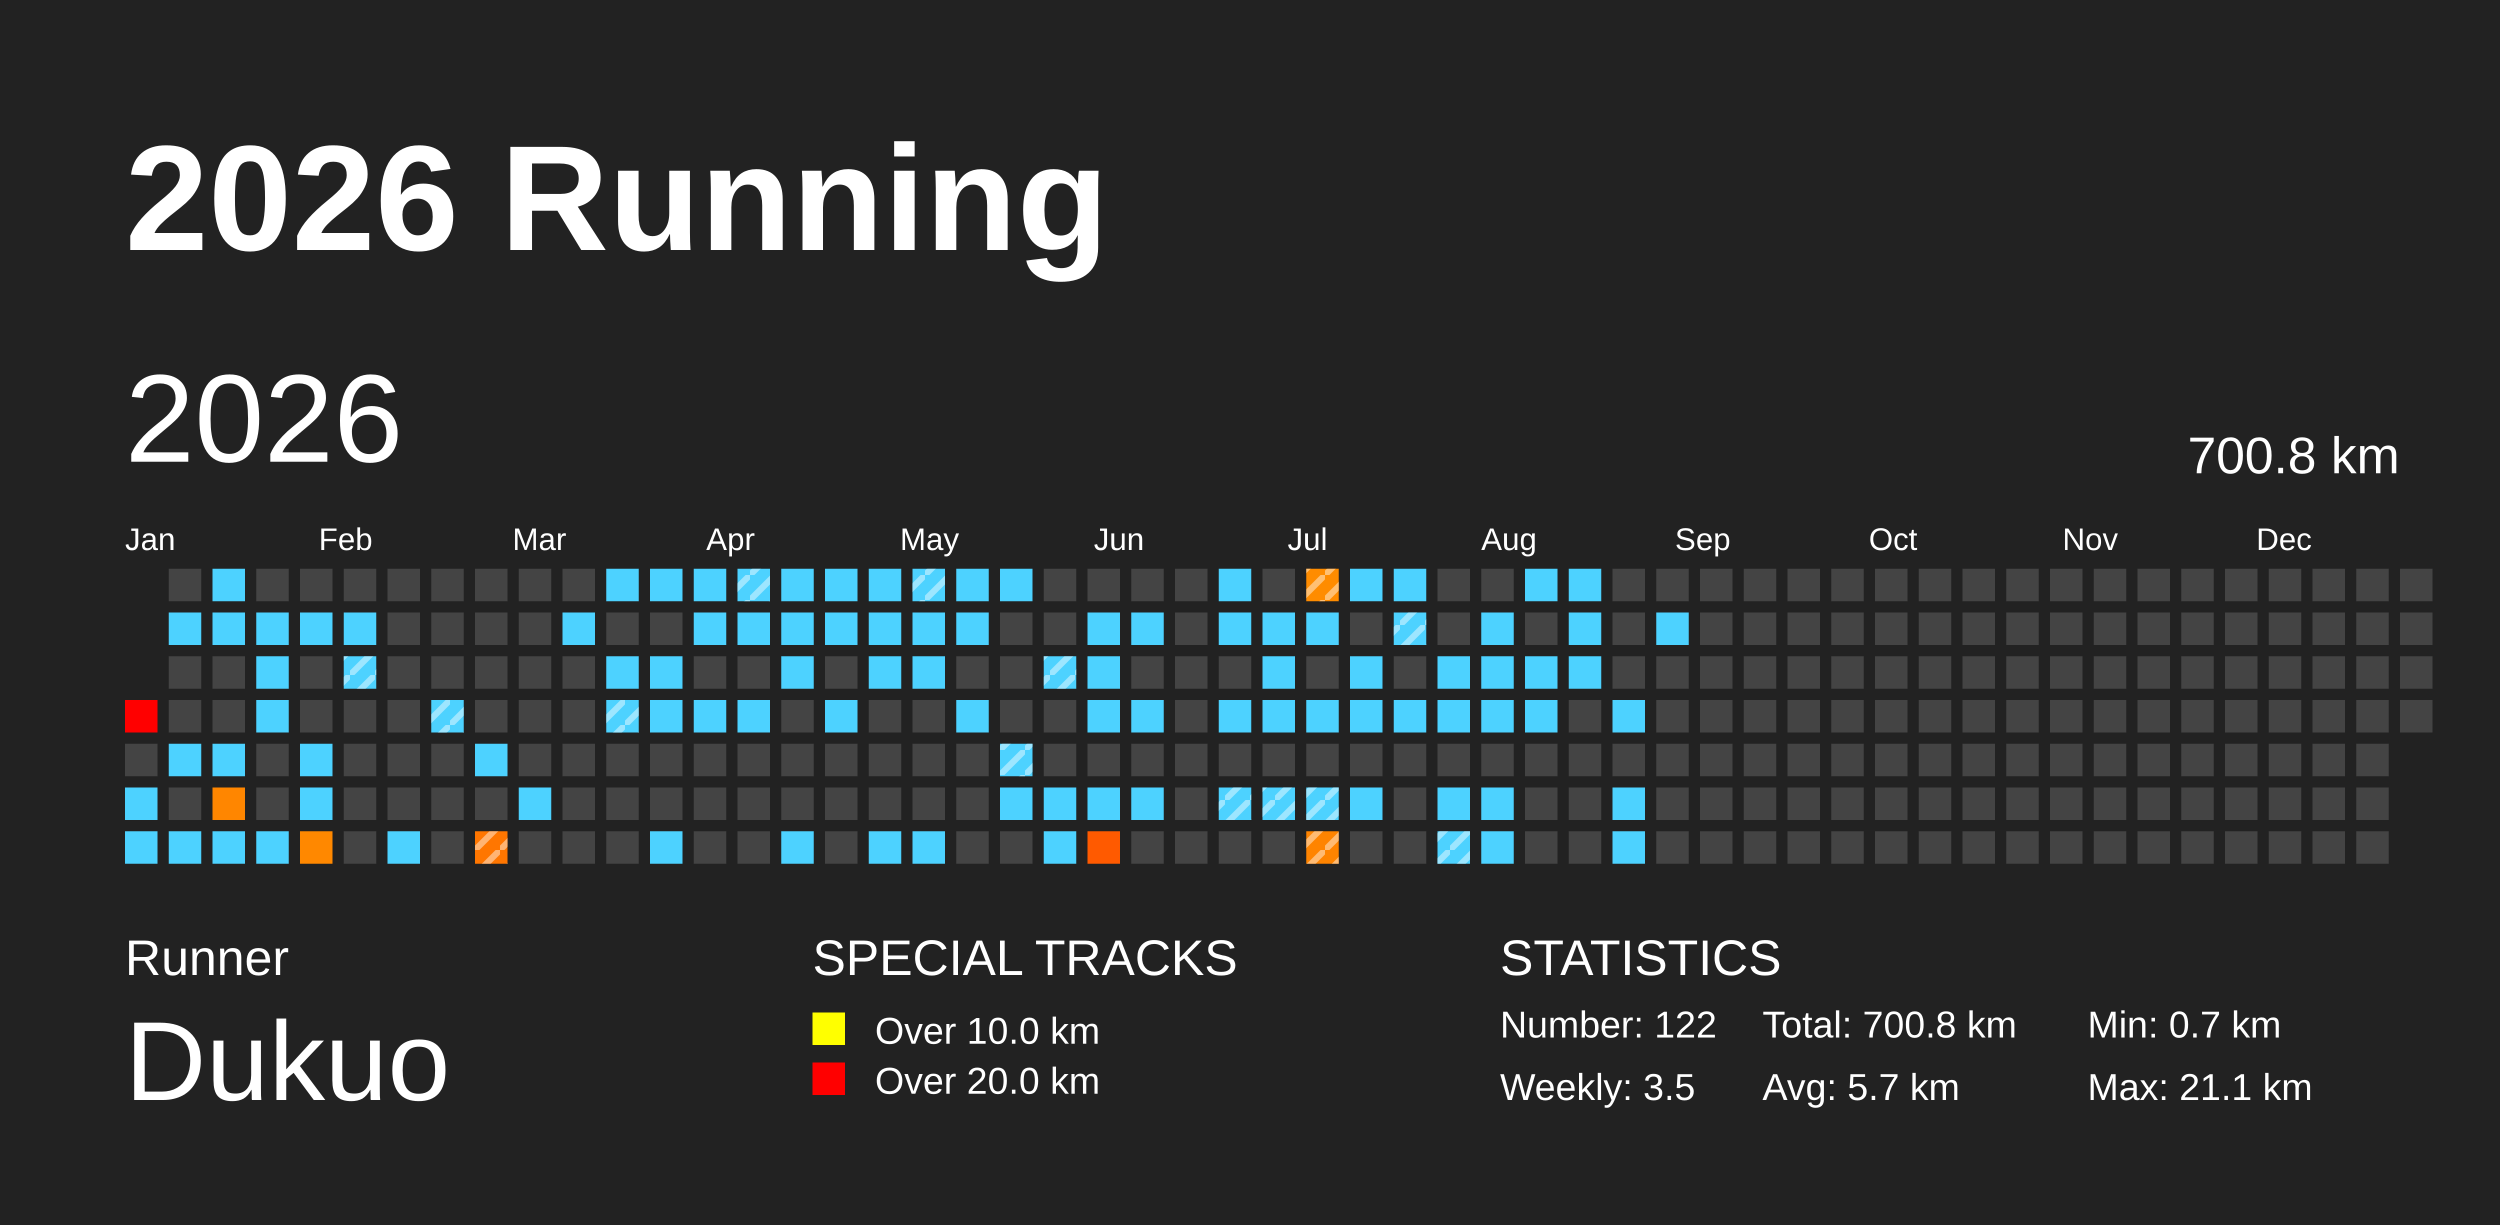
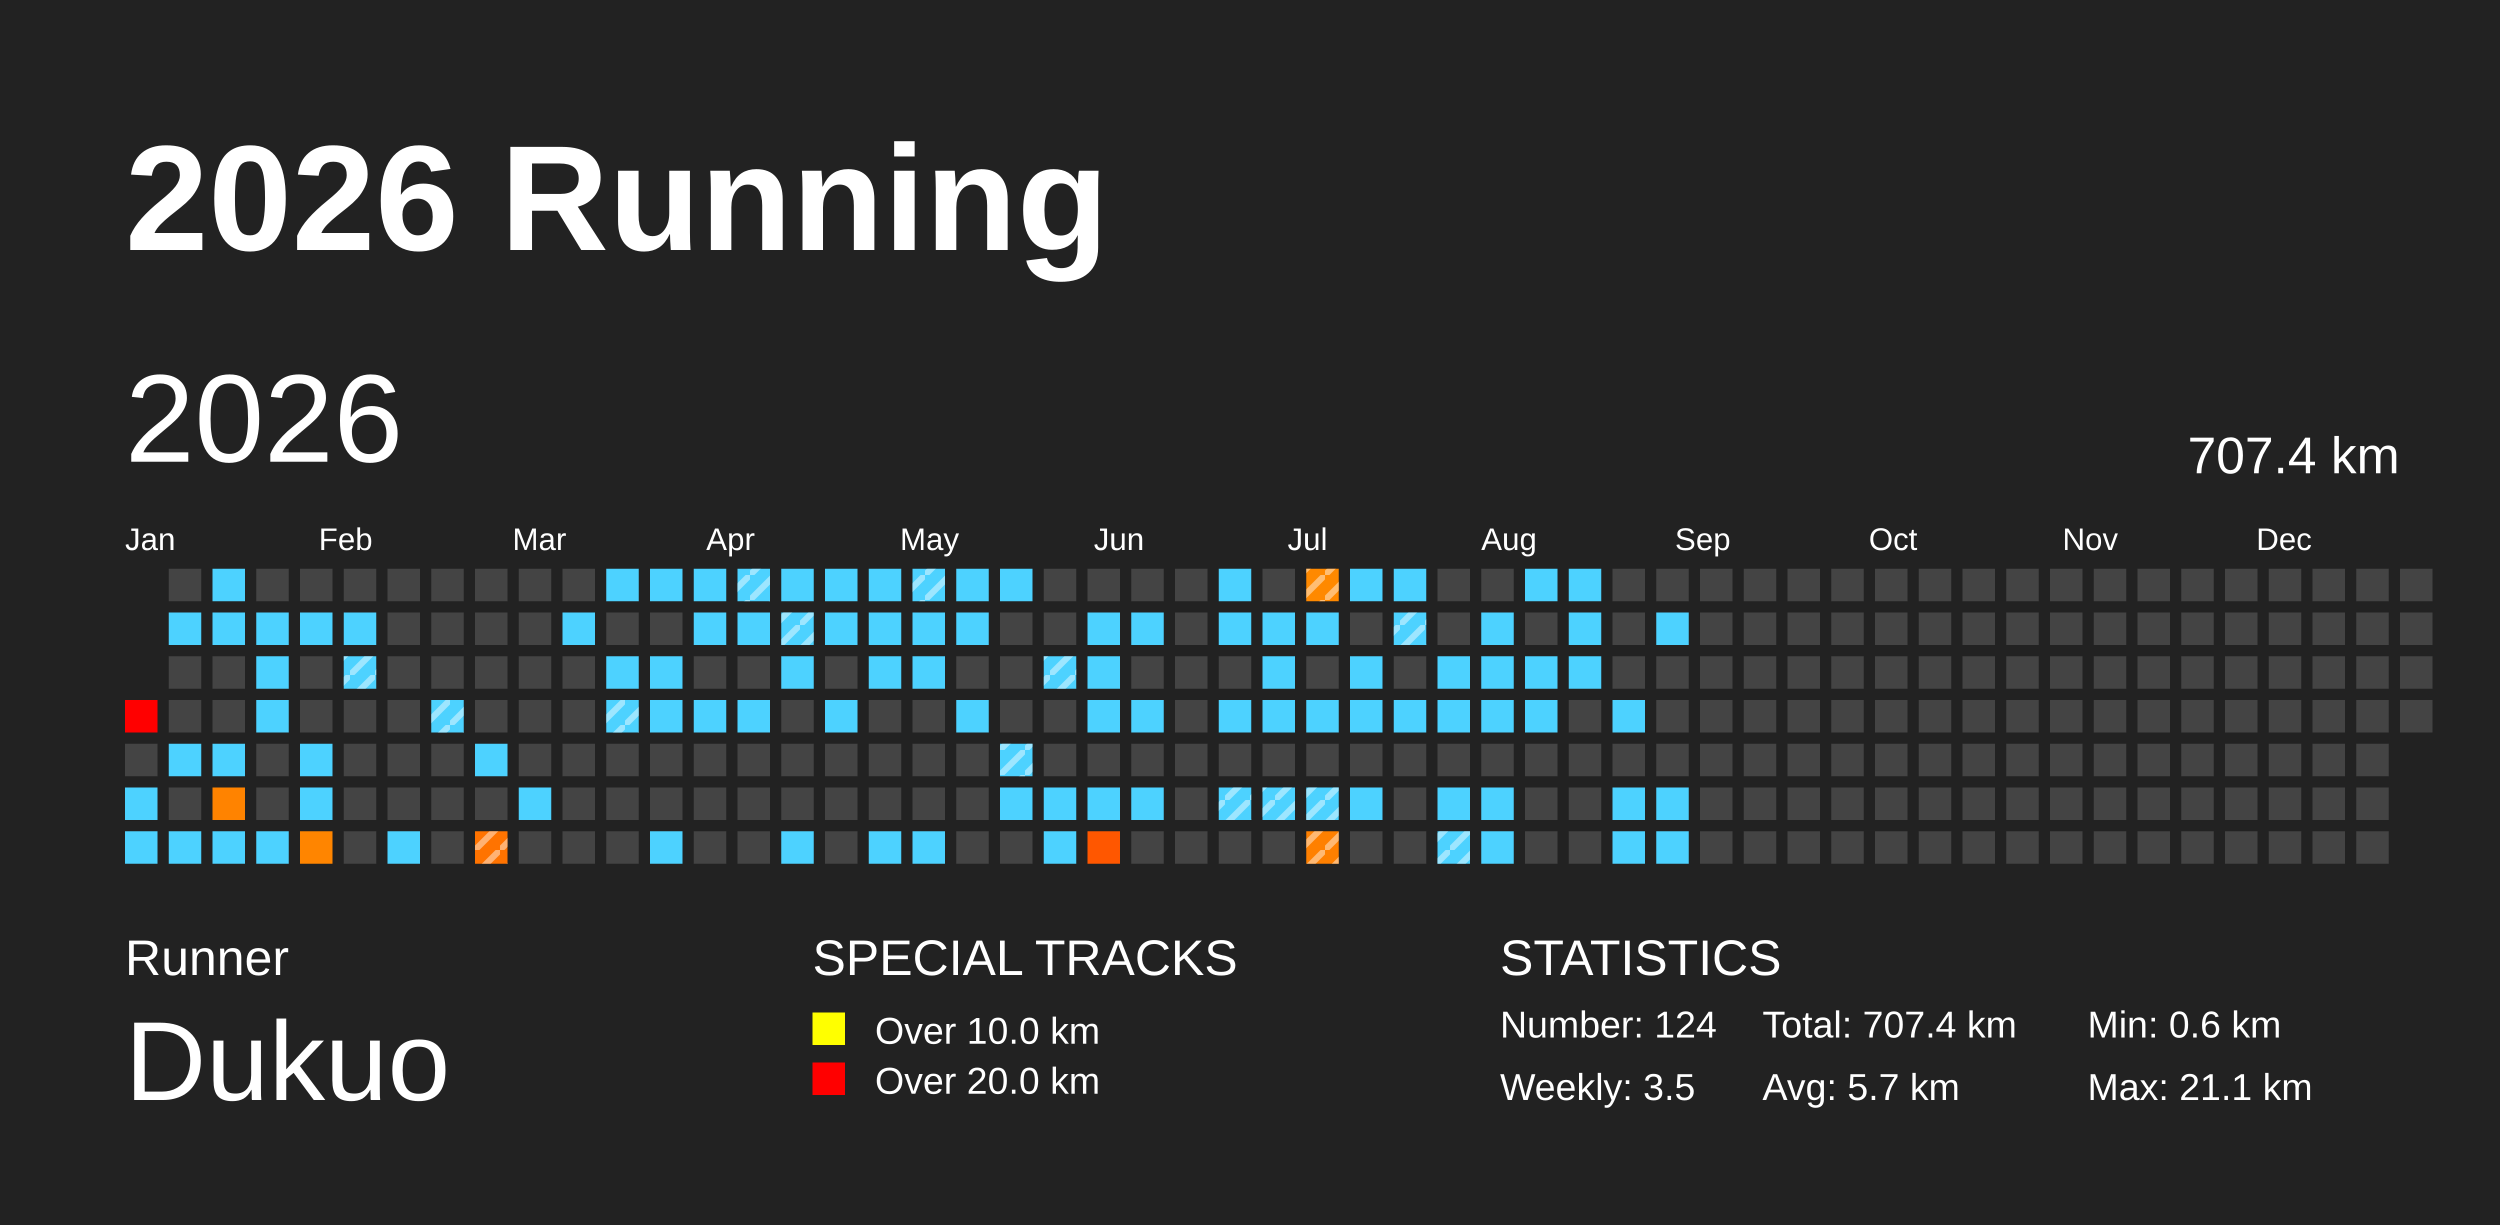
<svg xmlns="http://www.w3.org/2000/svg" baseProfile="full" height="98mm" version="1.1" viewBox="0,0,200,98" width="200mm">
  <defs>
    <pattern height="2" id="indoor-stripe" patternUnits="userSpaceOnUse" width="2">
      <line stroke="white" stroke-opacity="0.45" stroke-width="0.5" x1="0" x2="2" y1="2" y2="0" />
    </pattern>
  </defs>
  <rect fill="#222222" height="98" width="200" x="0" y="0" />
  <text fill="#FFFFFF" style="font-size:12px; font-family:Arial; font-weight:bold;" x="10" y="20">2026 Running</text>
  <text fill="#FFFFFF" style="font-size:4px; font-family:Arial" x="10" y="78">Runner</text>
  <text fill="#FFFFFF" style="font-size:9px; font-family:Arial" x="10" y="88">Dukuo</text>
  <text fill="#FFFFFF" style="font-size:4px; font-family:Arial" x="65" y="78">SPECIAL TRACKS</text>
  <rect fill="yellow" height="2.6" width="2.6" x="65" y="81" />
  <text fill="#FFFFFF" style="font-size:3px; font-family:Arial" x="70" y="83.5">Over 10.0 km</text>
  <rect fill="red" height="2.6" width="2.6" x="65" y="85" />
  <text fill="#FFFFFF" style="font-size:3px; font-family:Arial" x="70" y="87.5">Over 20.0 km</text>
  <text fill="#FFFFFF" style="font-size:4px; font-family:Arial" x="120" y="78">STATISTICS</text>
-   <text fill="#FFFFFF" style="font-size:3px; font-family:Arial" x="120" y="83">Number: 122</text>
+   <text fill="#FFFFFF" style="font-size:3px; font-family:Arial" x="120" y="83">Number: 124</text>
  <text fill="#FFFFFF" style="font-size:3px; font-family:Arial" x="120" y="88">Weekly: 3.5</text>
-   <text fill="#FFFFFF" style="font-size:3px; font-family:Arial" x="141" y="83">Total: 700.8 km</text>
+   <text fill="#FFFFFF" style="font-size:3px; font-family:Arial" x="141" y="83">Total: 707.4 km</text>
  <text fill="#FFFFFF" style="font-size:3px; font-family:Arial" x="141" y="88">Avg: 5.7 km</text>
-   <text fill="#FFFFFF" style="font-size:3px; font-family:Arial" x="167" y="83">Min: 0.7 km</text>
+   <text fill="#FFFFFF" style="font-size:3px; font-family:Arial" x="167" y="83">Min: 0.6 km</text>
  <text fill="#FFFFFF" style="font-size:3px; font-family:Arial" x="167" y="88">Max: 21.1 km</text>
  <text dominant-baseline="hanging" fill="#FFFFFF" style="font-size:10.0px; font-family:Arial;" x="10" y="30">2026</text>
-   <text dominant-baseline="hanging" fill="#FFFFFF" style="font-size:4.125px; font-family:Arial;" x="175" y="35">700.8 km</text>
+   <text dominant-baseline="hanging" fill="#FFFFFF" style="font-size:4.125px; font-family:Arial;" x="175" y="35">707.4 km</text>
  <text fill="#FFFFFF" style="font-size:2.5px; font-family:Arial" x="10.0" y="44">Jan</text>
  <text fill="#FFFFFF" style="font-size:2.5px; font-family:Arial" x="25.5" y="44">Feb</text>
  <text fill="#FFFFFF" style="font-size:2.5px; font-family:Arial" x="41.0" y="44">Mar</text>
  <text fill="#FFFFFF" style="font-size:2.5px; font-family:Arial" x="56.5" y="44">Apr</text>
  <text fill="#FFFFFF" style="font-size:2.5px; font-family:Arial" x="72.0" y="44">May</text>
  <text fill="#FFFFFF" style="font-size:2.5px; font-family:Arial" x="87.5" y="44">Jun</text>
  <text fill="#FFFFFF" style="font-size:2.5px; font-family:Arial" x="103.0" y="44">Jul</text>
  <text fill="#FFFFFF" style="font-size:2.5px; font-family:Arial" x="118.5" y="44">Aug</text>
  <text fill="#FFFFFF" style="font-size:2.5px; font-family:Arial" x="134.0" y="44">Sep</text>
  <text fill="#FFFFFF" style="font-size:2.5px; font-family:Arial" x="149.5" y="44">Oct</text>
  <text fill="#FFFFFF" style="font-size:2.5px; font-family:Arial" x="165.0" y="44">Nov</text>
  <text fill="#FFFFFF" style="font-size:2.5px; font-family:Arial" x="180.5" y="44">Dec</text>
  <rect fill="red" height="2.6" width="2.6" x="10.0" y="56.0" />
  <rect fill="#444444" height="2.6" width="2.6" x="10.0" y="59.5" />
  <rect fill="#4dd2ff" height="2.6" width="2.6" x="10.0" y="63.0" />
  <rect fill="#4dd2ff" height="2.6" width="2.6" x="10.0" y="66.5" />
  <rect fill="#444444" height="2.6" width="2.6" x="13.5" y="45.5" />
  <rect fill="#4dd2ff" height="2.6" width="2.6" x="13.5" y="49.0" />
  <rect fill="#444444" height="2.6" width="2.6" x="13.5" y="52.5" />
  <rect fill="#444444" height="2.6" width="2.6" x="13.5" y="56.0" />
  <rect fill="#4dd2ff" height="2.6" width="2.6" x="13.5" y="59.5" />
  <rect fill="#444444" height="2.6" width="2.6" x="13.5" y="63.0" />
  <rect fill="#4dd2ff" height="2.6" width="2.6" x="13.5" y="66.5" />
  <rect fill="#4dd2ff" height="2.6" width="2.6" x="17.0" y="45.5" />
  <rect fill="#4dd2ff" height="2.6" width="2.6" x="17.0" y="49.0" />
  <rect fill="#444444" height="2.6" width="2.6" x="17.0" y="52.5" />
  <rect fill="#444444" height="2.6" width="2.6" x="17.0" y="56.0" />
  <rect fill="#4dd2ff" height="2.6" width="2.6" x="17.0" y="59.5" />
-   <rect fill="#ff8600" height="2.6" width="2.6" x="17.0" y="63.0" />
+   <rect fill="#ff8300" height="2.6" width="2.6" x="17.0" y="63.0" />
  <rect fill="#4dd2ff" height="2.6" width="2.6" x="17.0" y="66.5" />
  <rect fill="#444444" height="2.6" width="2.6" x="20.5" y="45.5" />
  <rect fill="#4dd2ff" height="2.6" width="2.6" x="20.5" y="49.0" />
  <rect fill="#4dd2ff" height="2.6" width="2.6" x="20.5" y="52.5" />
  <rect fill="#4dd2ff" height="2.6" width="2.6" x="20.5" y="56.0" />
  <rect fill="#444444" height="2.6" width="2.6" x="20.5" y="59.5" />
  <rect fill="#444444" height="2.6" width="2.6" x="20.5" y="63.0" />
  <rect fill="#4dd2ff" height="2.6" width="2.6" x="20.5" y="66.5" />
  <rect fill="#444444" height="2.6" width="2.6" x="24.0" y="45.5" />
  <rect fill="#4dd2ff" height="2.6" width="2.6" x="24.0" y="49.0" />
  <rect fill="#444444" height="2.6" width="2.6" x="24.0" y="52.5" />
  <rect fill="#444444" height="2.6" width="2.6" x="24.0" y="56.0" />
  <rect fill="#4dd2ff" height="2.6" width="2.6" x="24.0" y="59.5" />
  <rect fill="#4dd2ff" height="2.6" width="2.6" x="24.0" y="63.0" />
-   <rect fill="#ff8800" height="2.6" width="2.6" x="24.0" y="66.5" />
+   <rect fill="#ff8500" height="2.6" width="2.6" x="24.0" y="66.5" />
  <rect fill="#444444" height="2.6" width="2.6" x="27.5" y="45.5" />
  <rect fill="#4dd2ff" height="2.6" width="2.6" x="27.5" y="49.0" />
  <rect fill="#4dd2ff" height="2.6" width="2.6" x="27.5" y="52.5" />
  <rect fill="url(#indoor-stripe)" height="2.6" style="pointer-events: none;" width="2.6" x="27.5" y="52.5" />
  <rect fill="#444444" height="2.6" width="2.6" x="27.5" y="56.0" />
  <rect fill="#444444" height="2.6" width="2.6" x="27.5" y="59.5" />
  <rect fill="#444444" height="2.6" width="2.6" x="27.5" y="63.0" />
  <rect fill="#444444" height="2.6" width="2.6" x="27.5" y="66.5" />
  <rect fill="#444444" height="2.6" width="2.6" x="31.0" y="45.5" />
  <rect fill="#444444" height="2.6" width="2.6" x="31.0" y="49.0" />
  <rect fill="#444444" height="2.6" width="2.6" x="31.0" y="52.5" />
  <rect fill="#444444" height="2.6" width="2.6" x="31.0" y="56.0" />
  <rect fill="#444444" height="2.6" width="2.6" x="31.0" y="59.5" />
  <rect fill="#444444" height="2.6" width="2.6" x="31.0" y="63.0" />
  <rect fill="#4dd2ff" height="2.6" width="2.6" x="31.0" y="66.5" />
  <rect fill="#444444" height="2.6" width="2.6" x="34.5" y="45.5" />
  <rect fill="#444444" height="2.6" width="2.6" x="34.5" y="49.0" />
  <rect fill="#444444" height="2.6" width="2.6" x="34.5" y="52.5" />
  <rect fill="#4dd2ff" height="2.6" width="2.6" x="34.5" y="56.0" />
  <rect fill="url(#indoor-stripe)" height="2.6" style="pointer-events: none;" width="2.6" x="34.5" y="56.0" />
  <rect fill="#444444" height="2.6" width="2.6" x="34.5" y="59.5" />
  <rect fill="#444444" height="2.6" width="2.6" x="34.5" y="63.0" />
  <rect fill="#444444" height="2.6" width="2.6" x="34.5" y="66.5" />
  <rect fill="#444444" height="2.6" width="2.6" x="38.0" y="45.5" />
  <rect fill="#444444" height="2.6" width="2.6" x="38.0" y="49.0" />
  <rect fill="#444444" height="2.6" width="2.6" x="38.0" y="52.5" />
  <rect fill="#444444" height="2.6" width="2.6" x="38.0" y="56.0" />
  <rect fill="#4dd2ff" height="2.6" width="2.6" x="38.0" y="59.5" />
  <rect fill="#444444" height="2.6" width="2.6" x="38.0" y="63.0" />
-   <rect fill="#ff7600" height="2.6" width="2.6" x="38.0" y="66.5" />
+   <rect fill="#ff7300" height="2.6" width="2.6" x="38.0" y="66.5" />
  <rect fill="url(#indoor-stripe)" height="2.6" style="pointer-events: none;" width="2.6" x="38.0" y="66.5" />
  <rect fill="#444444" height="2.6" width="2.6" x="41.5" y="45.5" />
  <rect fill="#444444" height="2.6" width="2.6" x="41.5" y="49.0" />
  <rect fill="#444444" height="2.6" width="2.6" x="41.5" y="52.5" />
  <rect fill="#444444" height="2.6" width="2.6" x="41.5" y="56.0" />
  <rect fill="#444444" height="2.6" width="2.6" x="41.5" y="59.5" />
  <rect fill="#4dd2ff" height="2.6" width="2.6" x="41.5" y="63.0" />
  <rect fill="#444444" height="2.6" width="2.6" x="41.5" y="66.5" />
  <rect fill="#444444" height="2.6" width="2.6" x="45.0" y="45.5" />
  <rect fill="#4dd2ff" height="2.6" width="2.6" x="45.0" y="49.0" />
  <rect fill="#444444" height="2.6" width="2.6" x="45.0" y="52.5" />
  <rect fill="#444444" height="2.6" width="2.6" x="45.0" y="56.0" />
  <rect fill="#444444" height="2.6" width="2.6" x="45.0" y="59.5" />
  <rect fill="#444444" height="2.6" width="2.6" x="45.0" y="63.0" />
  <rect fill="#444444" height="2.6" width="2.6" x="45.0" y="66.5" />
  <rect fill="#4dd2ff" height="2.6" width="2.6" x="48.5" y="45.5" />
  <rect fill="#444444" height="2.6" width="2.6" x="48.5" y="49.0" />
  <rect fill="#4dd2ff" height="2.6" width="2.6" x="48.5" y="52.5" />
  <rect fill="#4dd2ff" height="2.6" width="2.6" x="48.5" y="56.0" />
  <rect fill="url(#indoor-stripe)" height="2.6" style="pointer-events: none;" width="2.6" x="48.5" y="56.0" />
  <rect fill="#444444" height="2.6" width="2.6" x="48.5" y="59.5" />
  <rect fill="#444444" height="2.6" width="2.6" x="48.5" y="63.0" />
  <rect fill="#444444" height="2.6" width="2.6" x="48.5" y="66.5" />
  <rect fill="#4dd2ff" height="2.6" width="2.6" x="52.0" y="45.5" />
  <rect fill="#444444" height="2.6" width="2.6" x="52.0" y="49.0" />
  <rect fill="#4dd2ff" height="2.6" width="2.6" x="52.0" y="52.5" />
  <rect fill="#4dd2ff" height="2.6" width="2.6" x="52.0" y="56.0" />
  <rect fill="#444444" height="2.6" width="2.6" x="52.0" y="59.5" />
  <rect fill="#444444" height="2.6" width="2.6" x="52.0" y="63.0" />
  <rect fill="#4dd2ff" height="2.6" width="2.6" x="52.0" y="66.5" />
  <rect fill="#4dd2ff" height="2.6" width="2.6" x="55.5" y="45.5" />
  <rect fill="#4dd2ff" height="2.6" width="2.6" x="55.5" y="49.0" />
  <rect fill="#444444" height="2.6" width="2.6" x="55.5" y="52.5" />
  <rect fill="#4dd2ff" height="2.6" width="2.6" x="55.5" y="56.0" />
  <rect fill="#444444" height="2.6" width="2.6" x="55.5" y="59.5" />
  <rect fill="#444444" height="2.6" width="2.6" x="55.5" y="63.0" />
  <rect fill="#444444" height="2.6" width="2.6" x="55.5" y="66.5" />
  <rect fill="#4dd2ff" height="2.6" width="2.6" x="59.0" y="45.5" />
  <rect fill="url(#indoor-stripe)" height="2.6" style="pointer-events: none;" width="2.6" x="59.0" y="45.5" />
  <rect fill="#4dd2ff" height="2.6" width="2.6" x="59.0" y="49.0" />
  <rect fill="#444444" height="2.6" width="2.6" x="59.0" y="52.5" />
  <rect fill="#4dd2ff" height="2.6" width="2.6" x="59.0" y="56.0" />
  <rect fill="#444444" height="2.6" width="2.6" x="59.0" y="59.5" />
  <rect fill="#444444" height="2.6" width="2.6" x="59.0" y="63.0" />
  <rect fill="#444444" height="2.6" width="2.6" x="59.0" y="66.5" />
  <rect fill="#4dd2ff" height="2.6" width="2.6" x="62.5" y="45.5" />
  <rect fill="#4dd2ff" height="2.6" width="2.6" x="62.5" y="49.0" />
+   <rect fill="url(#indoor-stripe)" height="2.6" style="pointer-events: none;" width="2.6" x="62.5" y="49.0" />
  <rect fill="#4dd2ff" height="2.6" width="2.6" x="62.5" y="52.5" />
  <rect fill="#444444" height="2.6" width="2.6" x="62.5" y="56.0" />
  <rect fill="#444444" height="2.6" width="2.6" x="62.5" y="59.5" />
  <rect fill="#444444" height="2.6" width="2.6" x="62.5" y="63.0" />
  <rect fill="#4dd2ff" height="2.6" width="2.6" x="62.5" y="66.5" />
  <rect fill="#4dd2ff" height="2.6" width="2.6" x="66.0" y="45.5" />
  <rect fill="#4dd2ff" height="2.6" width="2.6" x="66.0" y="49.0" />
  <rect fill="#444444" height="2.6" width="2.6" x="66.0" y="52.5" />
  <rect fill="#4dd2ff" height="2.6" width="2.6" x="66.0" y="56.0" />
  <rect fill="#444444" height="2.6" width="2.6" x="66.0" y="59.5" />
  <rect fill="#444444" height="2.6" width="2.6" x="66.0" y="63.0" />
  <rect fill="#444444" height="2.6" width="2.6" x="66.0" y="66.5" />
  <rect fill="#4dd2ff" height="2.6" width="2.6" x="69.5" y="45.5" />
  <rect fill="#4dd2ff" height="2.6" width="2.6" x="69.5" y="49.0" />
  <rect fill="#4dd2ff" height="2.6" width="2.6" x="69.5" y="52.5" />
  <rect fill="#444444" height="2.6" width="2.6" x="69.5" y="56.0" />
  <rect fill="#444444" height="2.6" width="2.6" x="69.5" y="59.5" />
  <rect fill="#444444" height="2.6" width="2.6" x="69.5" y="63.0" />
  <rect fill="#4dd2ff" height="2.6" width="2.6" x="69.5" y="66.5" />
  <rect fill="#4dd2ff" height="2.6" width="2.6" x="73.0" y="45.5" />
  <rect fill="url(#indoor-stripe)" height="2.6" style="pointer-events: none;" width="2.6" x="73.0" y="45.5" />
  <rect fill="#4dd2ff" height="2.6" width="2.6" x="73.0" y="49.0" />
  <rect fill="#4dd2ff" height="2.6" width="2.6" x="73.0" y="52.5" />
  <rect fill="#444444" height="2.6" width="2.6" x="73.0" y="56.0" />
  <rect fill="#444444" height="2.6" width="2.6" x="73.0" y="59.5" />
  <rect fill="#444444" height="2.6" width="2.6" x="73.0" y="63.0" />
  <rect fill="#4dd2ff" height="2.6" width="2.6" x="73.0" y="66.5" />
  <rect fill="#4dd2ff" height="2.6" width="2.6" x="76.5" y="45.5" />
  <rect fill="#4dd2ff" height="2.6" width="2.6" x="76.5" y="49.0" />
  <rect fill="#444444" height="2.6" width="2.6" x="76.5" y="52.5" />
  <rect fill="#4dd2ff" height="2.6" width="2.6" x="76.5" y="56.0" />
  <rect fill="#444444" height="2.6" width="2.6" x="76.5" y="59.5" />
  <rect fill="#444444" height="2.6" width="2.6" x="76.5" y="63.0" />
  <rect fill="#444444" height="2.6" width="2.6" x="76.5" y="66.5" />
  <rect fill="#4dd2ff" height="2.6" width="2.6" x="80.0" y="45.5" />
  <rect fill="#444444" height="2.6" width="2.6" x="80.0" y="49.0" />
  <rect fill="#444444" height="2.6" width="2.6" x="80.0" y="52.5" />
  <rect fill="#444444" height="2.6" width="2.6" x="80.0" y="56.0" />
  <rect fill="#4dd2ff" height="2.6" width="2.6" x="80.0" y="59.5" />
  <rect fill="url(#indoor-stripe)" height="2.6" style="pointer-events: none;" width="2.6" x="80.0" y="59.5" />
  <rect fill="#4dd2ff" height="2.6" width="2.6" x="80.0" y="63.0" />
  <rect fill="#444444" height="2.6" width="2.6" x="80.0" y="66.5" />
  <rect fill="#444444" height="2.6" width="2.6" x="83.5" y="45.5" />
  <rect fill="#444444" height="2.6" width="2.6" x="83.5" y="49.0" />
  <rect fill="#4dd2ff" height="2.6" width="2.6" x="83.5" y="52.5" />
  <rect fill="url(#indoor-stripe)" height="2.6" style="pointer-events: none;" width="2.6" x="83.5" y="52.5" />
  <rect fill="#444444" height="2.6" width="2.6" x="83.5" y="56.0" />
  <rect fill="#444444" height="2.6" width="2.6" x="83.5" y="59.5" />
  <rect fill="#4dd2ff" height="2.6" width="2.6" x="83.5" y="63.0" />
  <rect fill="#4dd2ff" height="2.6" width="2.6" x="83.5" y="66.5" />
  <rect fill="#444444" height="2.6" width="2.6" x="87.0" y="45.5" />
  <rect fill="#4dd2ff" height="2.6" width="2.6" x="87.0" y="49.0" />
  <rect fill="#4dd2ff" height="2.6" width="2.6" x="87.0" y="52.5" />
  <rect fill="#4dd2ff" height="2.6" width="2.6" x="87.0" y="56.0" />
  <rect fill="#444444" height="2.6" width="2.6" x="87.0" y="59.5" />
  <rect fill="#4dd2ff" height="2.6" width="2.6" x="87.0" y="63.0" />
-   <rect fill="#ff5a00" height="2.6" width="2.6" x="87.0" y="66.5" />
+   <rect fill="#ff5700" height="2.6" width="2.6" x="87.0" y="66.5" />
  <rect fill="#444444" height="2.6" width="2.6" x="90.5" y="45.5" />
  <rect fill="#4dd2ff" height="2.6" width="2.6" x="90.5" y="49.0" />
  <rect fill="#444444" height="2.6" width="2.6" x="90.5" y="52.5" />
  <rect fill="#4dd2ff" height="2.6" width="2.6" x="90.5" y="56.0" />
  <rect fill="#444444" height="2.6" width="2.6" x="90.5" y="59.5" />
  <rect fill="#4dd2ff" height="2.6" width="2.6" x="90.5" y="63.0" />
  <rect fill="#444444" height="2.6" width="2.6" x="90.5" y="66.5" />
  <rect fill="#444444" height="2.6" width="2.6" x="94.0" y="45.5" />
  <rect fill="#444444" height="2.6" width="2.6" x="94.0" y="49.0" />
  <rect fill="#444444" height="2.6" width="2.6" x="94.0" y="52.5" />
  <rect fill="#444444" height="2.6" width="2.6" x="94.0" y="56.0" />
  <rect fill="#444444" height="2.6" width="2.6" x="94.0" y="59.5" />
  <rect fill="#444444" height="2.6" width="2.6" x="94.0" y="63.0" />
  <rect fill="#444444" height="2.6" width="2.6" x="94.0" y="66.5" />
  <rect fill="#4dd2ff" height="2.6" width="2.6" x="97.5" y="45.5" />
  <rect fill="#4dd2ff" height="2.6" width="2.6" x="97.5" y="49.0" />
  <rect fill="#444444" height="2.6" width="2.6" x="97.5" y="52.5" />
  <rect fill="#4dd2ff" height="2.6" width="2.6" x="97.5" y="56.0" />
  <rect fill="#444444" height="2.6" width="2.6" x="97.5" y="59.5" />
  <rect fill="#4dd2ff" height="2.6" width="2.6" x="97.5" y="63.0" />
  <rect fill="url(#indoor-stripe)" height="2.6" style="pointer-events: none;" width="2.6" x="97.5" y="63.0" />
  <rect fill="#444444" height="2.6" width="2.6" x="97.5" y="66.5" />
  <rect fill="#444444" height="2.6" width="2.6" x="101.0" y="45.5" />
  <rect fill="#4dd2ff" height="2.6" width="2.6" x="101.0" y="49.0" />
  <rect fill="#4dd2ff" height="2.6" width="2.6" x="101.0" y="52.5" />
  <rect fill="#4dd2ff" height="2.6" width="2.6" x="101.0" y="56.0" />
  <rect fill="#444444" height="2.6" width="2.6" x="101.0" y="59.5" />
  <rect fill="#4dd2ff" height="2.6" width="2.6" x="101.0" y="63.0" />
  <rect fill="url(#indoor-stripe)" height="2.6" style="pointer-events: none;" width="2.6" x="101.0" y="63.0" />
  <rect fill="#444444" height="2.6" width="2.6" x="101.0" y="66.5" />
-   <rect fill="#ff8c00" height="2.6" width="2.6" x="104.5" y="45.5" />
+   <rect fill="#ff8900" height="2.6" width="2.6" x="104.5" y="45.5" />
  <rect fill="url(#indoor-stripe)" height="2.6" style="pointer-events: none;" width="2.6" x="104.5" y="45.5" />
  <rect fill="#4dd2ff" height="2.6" width="2.6" x="104.5" y="49.0" />
  <rect fill="#444444" height="2.6" width="2.6" x="104.5" y="52.5" />
  <rect fill="#4dd2ff" height="2.6" width="2.6" x="104.5" y="56.0" />
  <rect fill="#444444" height="2.6" width="2.6" x="104.5" y="59.5" />
  <rect fill="#4dd2ff" height="2.6" width="2.6" x="104.5" y="63.0" />
  <rect fill="url(#indoor-stripe)" height="2.6" style="pointer-events: none;" width="2.6" x="104.5" y="63.0" />
-   <rect fill="#ff8400" height="2.6" width="2.6" x="104.5" y="66.5" />
+   <rect fill="#ff8000" height="2.6" width="2.6" x="104.5" y="66.5" />
  <rect fill="url(#indoor-stripe)" height="2.6" style="pointer-events: none;" width="2.6" x="104.5" y="66.5" />
  <rect fill="#4dd2ff" height="2.6" width="2.6" x="108.0" y="45.5" />
  <rect fill="#444444" height="2.6" width="2.6" x="108.0" y="49.0" />
  <rect fill="#4dd2ff" height="2.6" width="2.6" x="108.0" y="52.5" />
  <rect fill="#4dd2ff" height="2.6" width="2.6" x="108.0" y="56.0" />
  <rect fill="#444444" height="2.6" width="2.6" x="108.0" y="59.5" />
  <rect fill="#4dd2ff" height="2.6" width="2.6" x="108.0" y="63.0" />
  <rect fill="#444444" height="2.6" width="2.6" x="108.0" y="66.5" />
  <rect fill="#4dd2ff" height="2.6" width="2.6" x="111.5" y="45.5" />
  <rect fill="#4dd2ff" height="2.6" width="2.6" x="111.5" y="49.0" />
  <rect fill="url(#indoor-stripe)" height="2.6" style="pointer-events: none;" width="2.6" x="111.5" y="49.0" />
  <rect fill="#444444" height="2.6" width="2.6" x="111.5" y="52.5" />
  <rect fill="#4dd2ff" height="2.6" width="2.6" x="111.5" y="56.0" />
  <rect fill="#444444" height="2.6" width="2.6" x="111.5" y="59.5" />
  <rect fill="#444444" height="2.6" width="2.6" x="111.5" y="63.0" />
  <rect fill="#444444" height="2.6" width="2.6" x="111.5" y="66.5" />
  <rect fill="#444444" height="2.6" width="2.6" x="115.0" y="45.5" />
  <rect fill="#444444" height="2.6" width="2.6" x="115.0" y="49.0" />
  <rect fill="#4dd2ff" height="2.6" width="2.6" x="115.0" y="52.5" />
  <rect fill="#4dd2ff" height="2.6" width="2.6" x="115.0" y="56.0" />
  <rect fill="#444444" height="2.6" width="2.6" x="115.0" y="59.5" />
  <rect fill="#4dd2ff" height="2.6" width="2.6" x="115.0" y="63.0" />
  <rect fill="#4dd2ff" height="2.6" width="2.6" x="115.0" y="66.5" />
  <rect fill="url(#indoor-stripe)" height="2.6" style="pointer-events: none;" width="2.6" x="115.0" y="66.5" />
  <rect fill="#444444" height="2.6" width="2.6" x="118.5" y="45.5" />
  <rect fill="#4dd2ff" height="2.6" width="2.6" x="118.5" y="49.0" />
  <rect fill="#4dd2ff" height="2.6" width="2.6" x="118.5" y="52.5" />
  <rect fill="#4dd2ff" height="2.6" width="2.6" x="118.5" y="56.0" />
  <rect fill="#444444" height="2.6" width="2.6" x="118.5" y="59.5" />
  <rect fill="#4dd2ff" height="2.6" width="2.6" x="118.5" y="63.0" />
  <rect fill="#4dd2ff" height="2.6" width="2.6" x="118.5" y="66.5" />
  <rect fill="#4dd2ff" height="2.6" width="2.6" x="122.0" y="45.5" />
  <rect fill="#444444" height="2.6" width="2.6" x="122.0" y="49.0" />
  <rect fill="#4dd2ff" height="2.6" width="2.6" x="122.0" y="52.5" />
  <rect fill="#4dd2ff" height="2.6" width="2.6" x="122.0" y="56.0" />
  <rect fill="#444444" height="2.6" width="2.6" x="122.0" y="59.5" />
  <rect fill="#444444" height="2.6" width="2.6" x="122.0" y="63.0" />
  <rect fill="#444444" height="2.6" width="2.6" x="122.0" y="66.5" />
  <rect fill="#4dd2ff" height="2.6" width="2.6" x="125.5" y="45.5" />
  <rect fill="#4dd2ff" height="2.6" width="2.6" x="125.5" y="49.0" />
  <rect fill="#4dd2ff" height="2.6" width="2.6" x="125.5" y="52.5" />
  <rect fill="#444444" height="2.6" width="2.6" x="125.5" y="56.0" />
  <rect fill="#444444" height="2.6" width="2.6" x="125.5" y="59.5" />
  <rect fill="#444444" height="2.6" width="2.6" x="125.5" y="63.0" />
  <rect fill="#444444" height="2.6" width="2.6" x="125.5" y="66.5" />
  <rect fill="#444444" height="2.6" width="2.6" x="129.0" y="45.5" />
  <rect fill="#444444" height="2.6" width="2.6" x="129.0" y="49.0" />
  <rect fill="#444444" height="2.6" width="2.6" x="129.0" y="52.5" />
  <rect fill="#4dd2ff" height="2.6" width="2.6" x="129.0" y="56.0" />
  <rect fill="#444444" height="2.6" width="2.6" x="129.0" y="59.5" />
  <rect fill="#4dd2ff" height="2.6" width="2.6" x="129.0" y="63.0" />
  <rect fill="#4dd2ff" height="2.6" width="2.6" x="129.0" y="66.5" />
  <rect fill="#444444" height="2.6" width="2.6" x="132.5" y="45.5" />
  <rect fill="#4dd2ff" height="2.6" width="2.6" x="132.5" y="49.0" />
  <rect fill="#444444" height="2.6" width="2.6" x="132.5" y="52.5" />
  <rect fill="#444444" height="2.6" width="2.6" x="132.5" y="56.0" />
  <rect fill="#444444" height="2.6" width="2.6" x="132.5" y="59.5" />
-   <rect fill="#444444" height="2.6" width="2.6" x="132.5" y="63.0" />
-   <rect fill="#444444" height="2.6" width="2.6" x="132.5" y="66.5" />
+   <rect fill="#4dd2ff" height="2.6" width="2.6" x="132.5" y="63.0" />
+   <rect fill="#4dd2ff" height="2.6" width="2.6" x="132.5" y="66.5" />
  <rect fill="#444444" height="2.6" width="2.6" x="136.0" y="45.5" />
  <rect fill="#444444" height="2.6" width="2.6" x="136.0" y="49.0" />
  <rect fill="#444444" height="2.6" width="2.6" x="136.0" y="52.5" />
  <rect fill="#444444" height="2.6" width="2.6" x="136.0" y="56.0" />
  <rect fill="#444444" height="2.6" width="2.6" x="136.0" y="59.5" />
  <rect fill="#444444" height="2.6" width="2.6" x="136.0" y="63.0" />
  <rect fill="#444444" height="2.6" width="2.6" x="136.0" y="66.5" />
  <rect fill="#444444" height="2.6" width="2.6" x="139.5" y="45.5" />
  <rect fill="#444444" height="2.6" width="2.6" x="139.5" y="49.0" />
  <rect fill="#444444" height="2.6" width="2.6" x="139.5" y="52.5" />
  <rect fill="#444444" height="2.6" width="2.6" x="139.5" y="56.0" />
  <rect fill="#444444" height="2.6" width="2.6" x="139.5" y="59.5" />
  <rect fill="#444444" height="2.6" width="2.6" x="139.5" y="63.0" />
  <rect fill="#444444" height="2.6" width="2.6" x="139.5" y="66.5" />
  <rect fill="#444444" height="2.6" width="2.6" x="143.0" y="45.5" />
  <rect fill="#444444" height="2.6" width="2.6" x="143.0" y="49.0" />
  <rect fill="#444444" height="2.6" width="2.6" x="143.0" y="52.5" />
  <rect fill="#444444" height="2.6" width="2.6" x="143.0" y="56.0" />
  <rect fill="#444444" height="2.6" width="2.6" x="143.0" y="59.5" />
  <rect fill="#444444" height="2.6" width="2.6" x="143.0" y="63.0" />
  <rect fill="#444444" height="2.6" width="2.6" x="143.0" y="66.5" />
  <rect fill="#444444" height="2.6" width="2.6" x="146.5" y="45.5" />
  <rect fill="#444444" height="2.6" width="2.6" x="146.5" y="49.0" />
  <rect fill="#444444" height="2.6" width="2.6" x="146.5" y="52.5" />
  <rect fill="#444444" height="2.6" width="2.6" x="146.5" y="56.0" />
  <rect fill="#444444" height="2.6" width="2.6" x="146.5" y="59.5" />
  <rect fill="#444444" height="2.6" width="2.6" x="146.5" y="63.0" />
  <rect fill="#444444" height="2.6" width="2.6" x="146.5" y="66.5" />
  <rect fill="#444444" height="2.6" width="2.6" x="150.0" y="45.5" />
  <rect fill="#444444" height="2.6" width="2.6" x="150.0" y="49.0" />
  <rect fill="#444444" height="2.6" width="2.6" x="150.0" y="52.5" />
  <rect fill="#444444" height="2.6" width="2.6" x="150.0" y="56.0" />
  <rect fill="#444444" height="2.6" width="2.6" x="150.0" y="59.5" />
  <rect fill="#444444" height="2.6" width="2.6" x="150.0" y="63.0" />
  <rect fill="#444444" height="2.6" width="2.6" x="150.0" y="66.5" />
  <rect fill="#444444" height="2.6" width="2.6" x="153.5" y="45.5" />
  <rect fill="#444444" height="2.6" width="2.6" x="153.5" y="49.0" />
  <rect fill="#444444" height="2.6" width="2.6" x="153.5" y="52.5" />
  <rect fill="#444444" height="2.6" width="2.6" x="153.5" y="56.0" />
  <rect fill="#444444" height="2.6" width="2.6" x="153.5" y="59.5" />
  <rect fill="#444444" height="2.6" width="2.6" x="153.5" y="63.0" />
  <rect fill="#444444" height="2.6" width="2.6" x="153.5" y="66.5" />
  <rect fill="#444444" height="2.6" width="2.6" x="157.0" y="45.5" />
  <rect fill="#444444" height="2.6" width="2.6" x="157.0" y="49.0" />
  <rect fill="#444444" height="2.6" width="2.6" x="157.0" y="52.5" />
  <rect fill="#444444" height="2.6" width="2.6" x="157.0" y="56.0" />
  <rect fill="#444444" height="2.6" width="2.6" x="157.0" y="59.5" />
  <rect fill="#444444" height="2.6" width="2.6" x="157.0" y="63.0" />
  <rect fill="#444444" height="2.6" width="2.6" x="157.0" y="66.5" />
  <rect fill="#444444" height="2.6" width="2.6" x="160.5" y="45.5" />
  <rect fill="#444444" height="2.6" width="2.6" x="160.5" y="49.0" />
  <rect fill="#444444" height="2.6" width="2.6" x="160.5" y="52.5" />
  <rect fill="#444444" height="2.6" width="2.6" x="160.5" y="56.0" />
  <rect fill="#444444" height="2.6" width="2.6" x="160.5" y="59.5" />
  <rect fill="#444444" height="2.6" width="2.6" x="160.5" y="63.0" />
  <rect fill="#444444" height="2.6" width="2.6" x="160.5" y="66.5" />
  <rect fill="#444444" height="2.6" width="2.6" x="164.0" y="45.5" />
  <rect fill="#444444" height="2.6" width="2.6" x="164.0" y="49.0" />
  <rect fill="#444444" height="2.6" width="2.6" x="164.0" y="52.5" />
  <rect fill="#444444" height="2.6" width="2.6" x="164.0" y="56.0" />
  <rect fill="#444444" height="2.6" width="2.6" x="164.0" y="59.5" />
  <rect fill="#444444" height="2.6" width="2.6" x="164.0" y="63.0" />
  <rect fill="#444444" height="2.6" width="2.6" x="164.0" y="66.5" />
  <rect fill="#444444" height="2.6" width="2.6" x="167.5" y="45.5" />
  <rect fill="#444444" height="2.6" width="2.6" x="167.5" y="49.0" />
  <rect fill="#444444" height="2.6" width="2.6" x="167.5" y="52.5" />
  <rect fill="#444444" height="2.6" width="2.6" x="167.5" y="56.0" />
  <rect fill="#444444" height="2.6" width="2.6" x="167.5" y="59.5" />
  <rect fill="#444444" height="2.6" width="2.6" x="167.5" y="63.0" />
  <rect fill="#444444" height="2.6" width="2.6" x="167.5" y="66.5" />
  <rect fill="#444444" height="2.6" width="2.6" x="171.0" y="45.5" />
  <rect fill="#444444" height="2.6" width="2.6" x="171.0" y="49.0" />
  <rect fill="#444444" height="2.6" width="2.6" x="171.0" y="52.5" />
  <rect fill="#444444" height="2.6" width="2.6" x="171.0" y="56.0" />
  <rect fill="#444444" height="2.6" width="2.6" x="171.0" y="59.5" />
  <rect fill="#444444" height="2.6" width="2.6" x="171.0" y="63.0" />
  <rect fill="#444444" height="2.6" width="2.6" x="171.0" y="66.5" />
  <rect fill="#444444" height="2.6" width="2.6" x="174.5" y="45.5" />
  <rect fill="#444444" height="2.6" width="2.6" x="174.5" y="49.0" />
  <rect fill="#444444" height="2.6" width="2.6" x="174.5" y="52.5" />
  <rect fill="#444444" height="2.6" width="2.6" x="174.5" y="56.0" />
  <rect fill="#444444" height="2.6" width="2.6" x="174.5" y="59.5" />
  <rect fill="#444444" height="2.6" width="2.6" x="174.5" y="63.0" />
  <rect fill="#444444" height="2.6" width="2.6" x="174.5" y="66.5" />
  <rect fill="#444444" height="2.6" width="2.6" x="178.0" y="45.5" />
  <rect fill="#444444" height="2.6" width="2.6" x="178.0" y="49.0" />
  <rect fill="#444444" height="2.6" width="2.6" x="178.0" y="52.5" />
  <rect fill="#444444" height="2.6" width="2.6" x="178.0" y="56.0" />
  <rect fill="#444444" height="2.6" width="2.6" x="178.0" y="59.5" />
  <rect fill="#444444" height="2.6" width="2.6" x="178.0" y="63.0" />
  <rect fill="#444444" height="2.6" width="2.6" x="178.0" y="66.5" />
  <rect fill="#444444" height="2.6" width="2.6" x="181.5" y="45.5" />
  <rect fill="#444444" height="2.6" width="2.6" x="181.5" y="49.0" />
  <rect fill="#444444" height="2.6" width="2.6" x="181.5" y="52.5" />
  <rect fill="#444444" height="2.6" width="2.6" x="181.5" y="56.0" />
  <rect fill="#444444" height="2.6" width="2.6" x="181.5" y="59.5" />
  <rect fill="#444444" height="2.6" width="2.6" x="181.5" y="63.0" />
  <rect fill="#444444" height="2.6" width="2.6" x="181.5" y="66.5" />
  <rect fill="#444444" height="2.6" width="2.6" x="185.0" y="45.5" />
  <rect fill="#444444" height="2.6" width="2.6" x="185.0" y="49.0" />
  <rect fill="#444444" height="2.6" width="2.6" x="185.0" y="52.5" />
  <rect fill="#444444" height="2.6" width="2.6" x="185.0" y="56.0" />
  <rect fill="#444444" height="2.6" width="2.6" x="185.0" y="59.5" />
  <rect fill="#444444" height="2.6" width="2.6" x="185.0" y="63.0" />
  <rect fill="#444444" height="2.6" width="2.6" x="185.0" y="66.5" />
  <rect fill="#444444" height="2.6" width="2.6" x="188.5" y="45.5" />
  <rect fill="#444444" height="2.6" width="2.6" x="188.5" y="49.0" />
  <rect fill="#444444" height="2.6" width="2.6" x="188.5" y="52.5" />
  <rect fill="#444444" height="2.6" width="2.6" x="188.5" y="56.0" />
  <rect fill="#444444" height="2.6" width="2.6" x="188.5" y="59.5" />
  <rect fill="#444444" height="2.6" width="2.6" x="188.5" y="63.0" />
  <rect fill="#444444" height="2.6" width="2.6" x="188.5" y="66.5" />
  <rect fill="#444444" height="2.6" width="2.6" x="192.0" y="45.5" />
  <rect fill="#444444" height="2.6" width="2.6" x="192.0" y="49.0" />
  <rect fill="#444444" height="2.6" width="2.6" x="192.0" y="52.5" />
  <rect fill="#444444" height="2.6" width="2.6" x="192.0" y="56.0" />
</svg>
